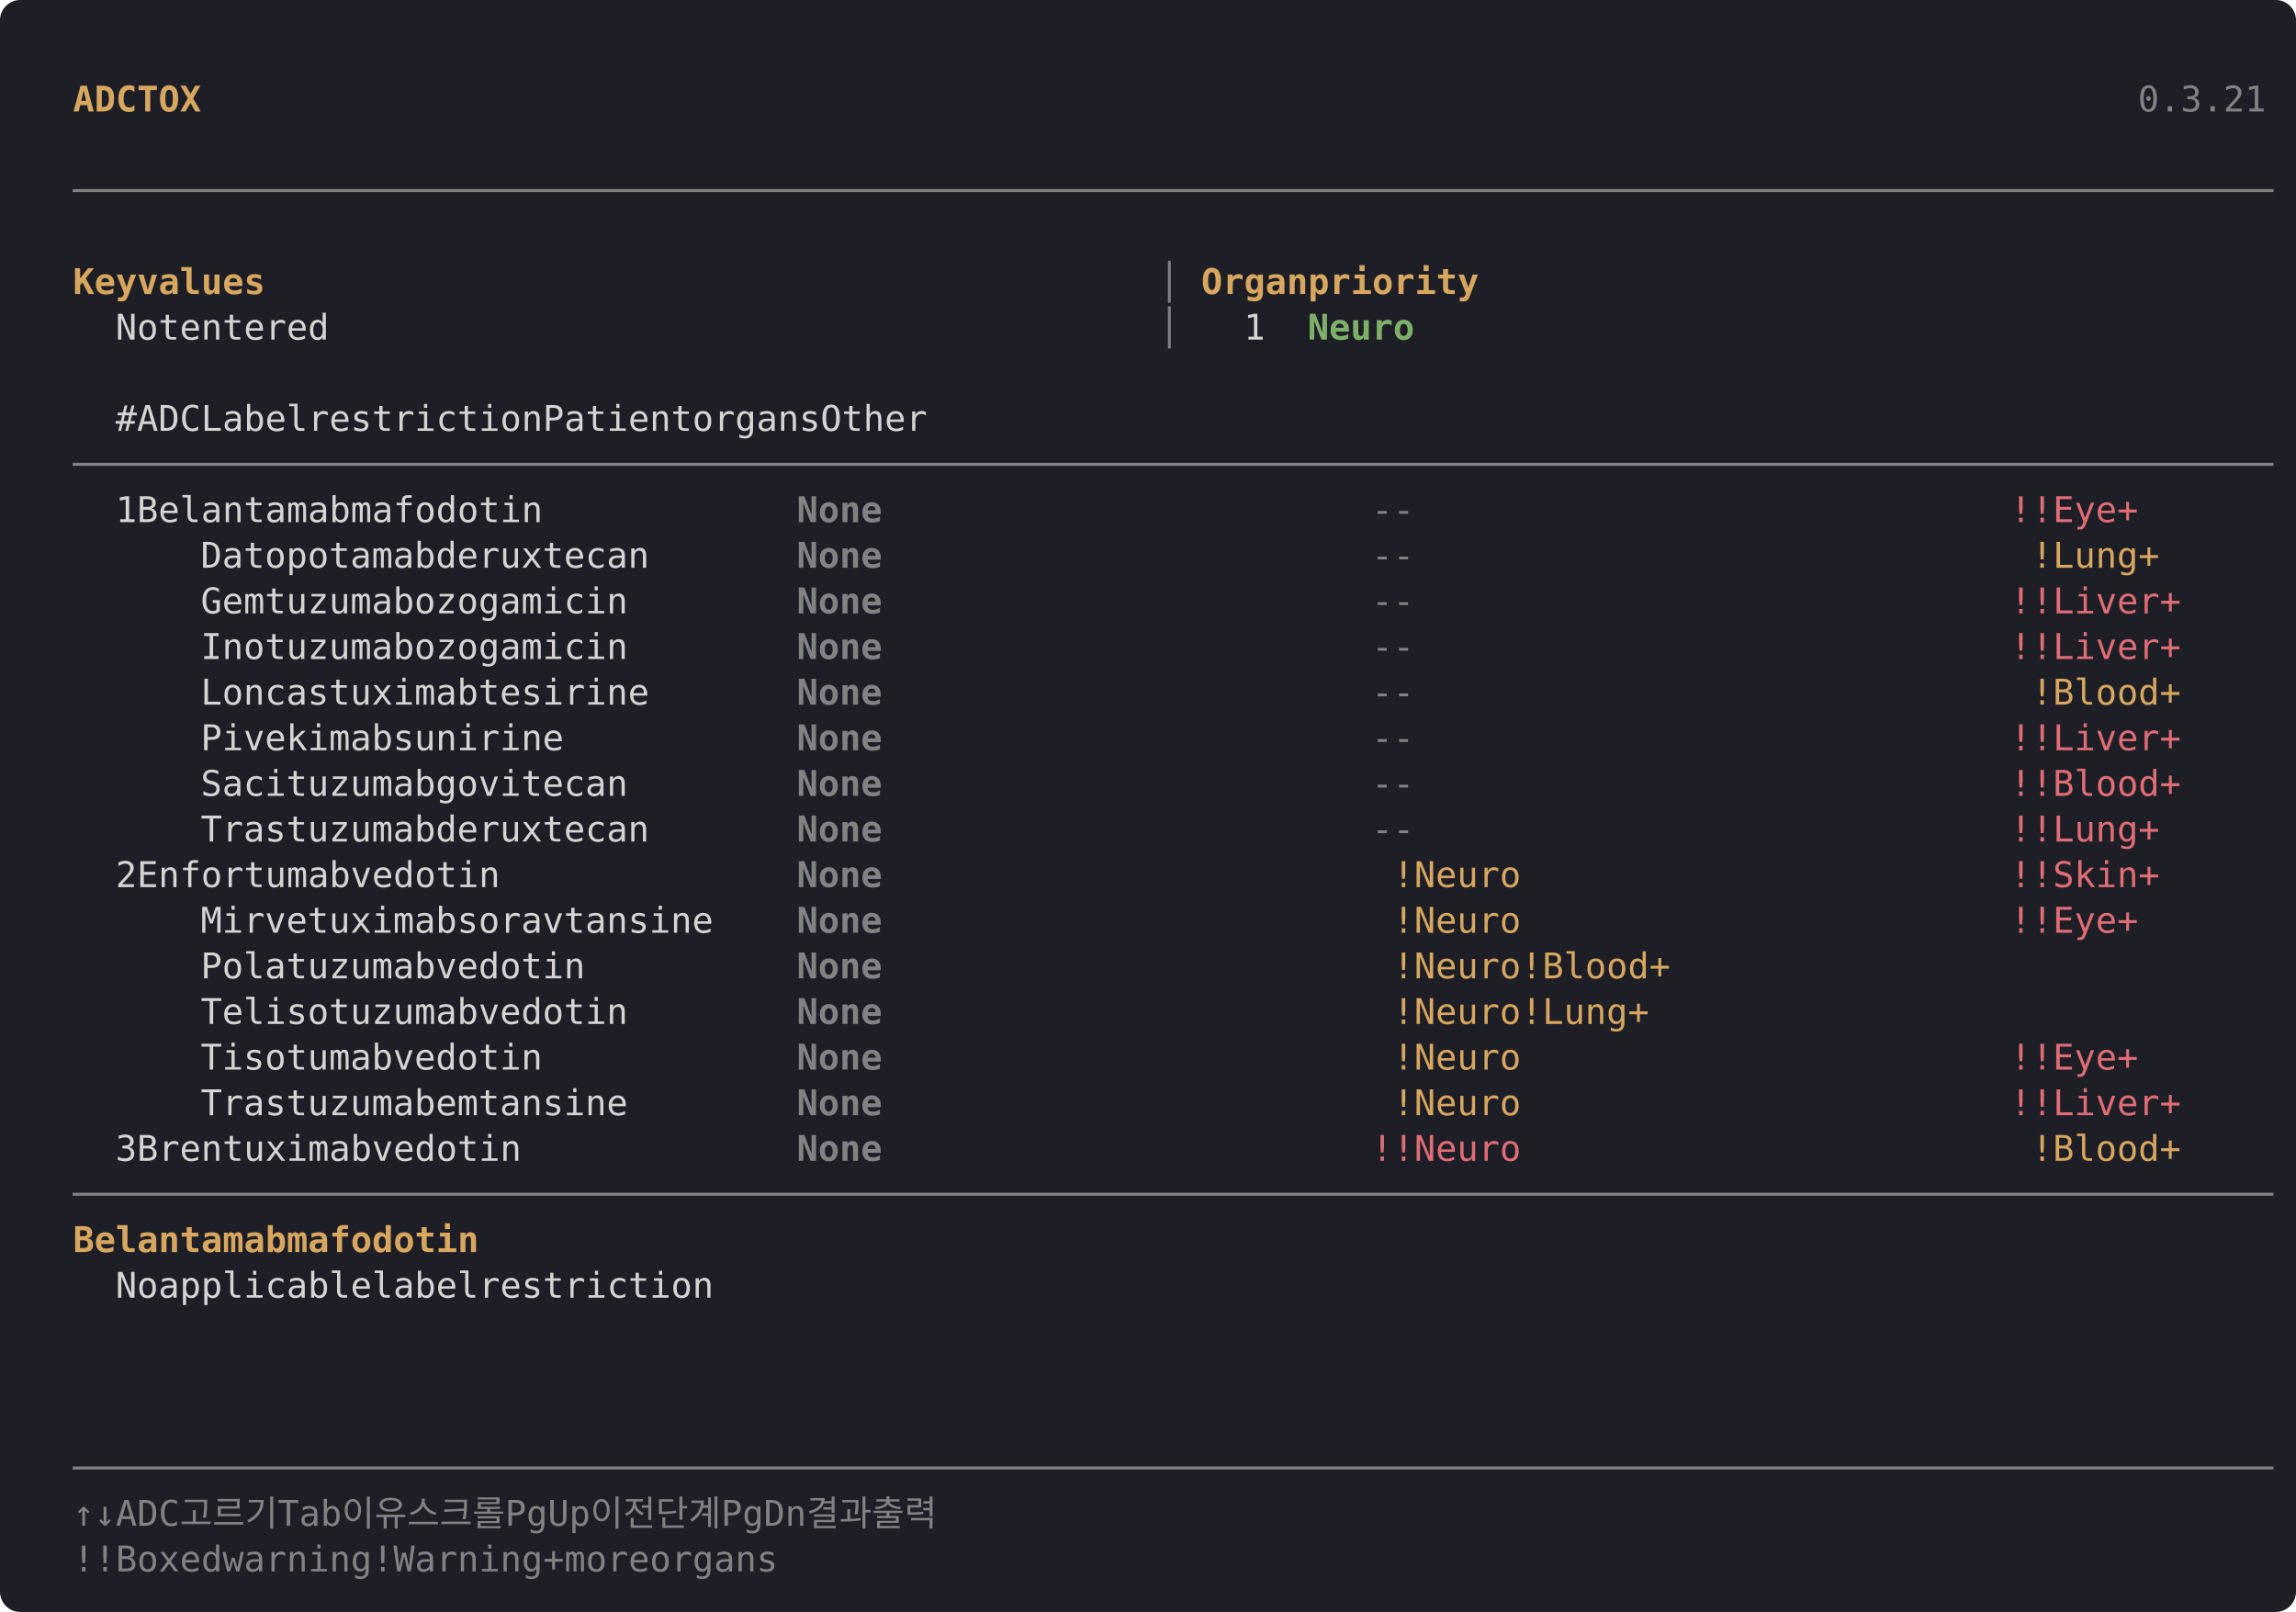
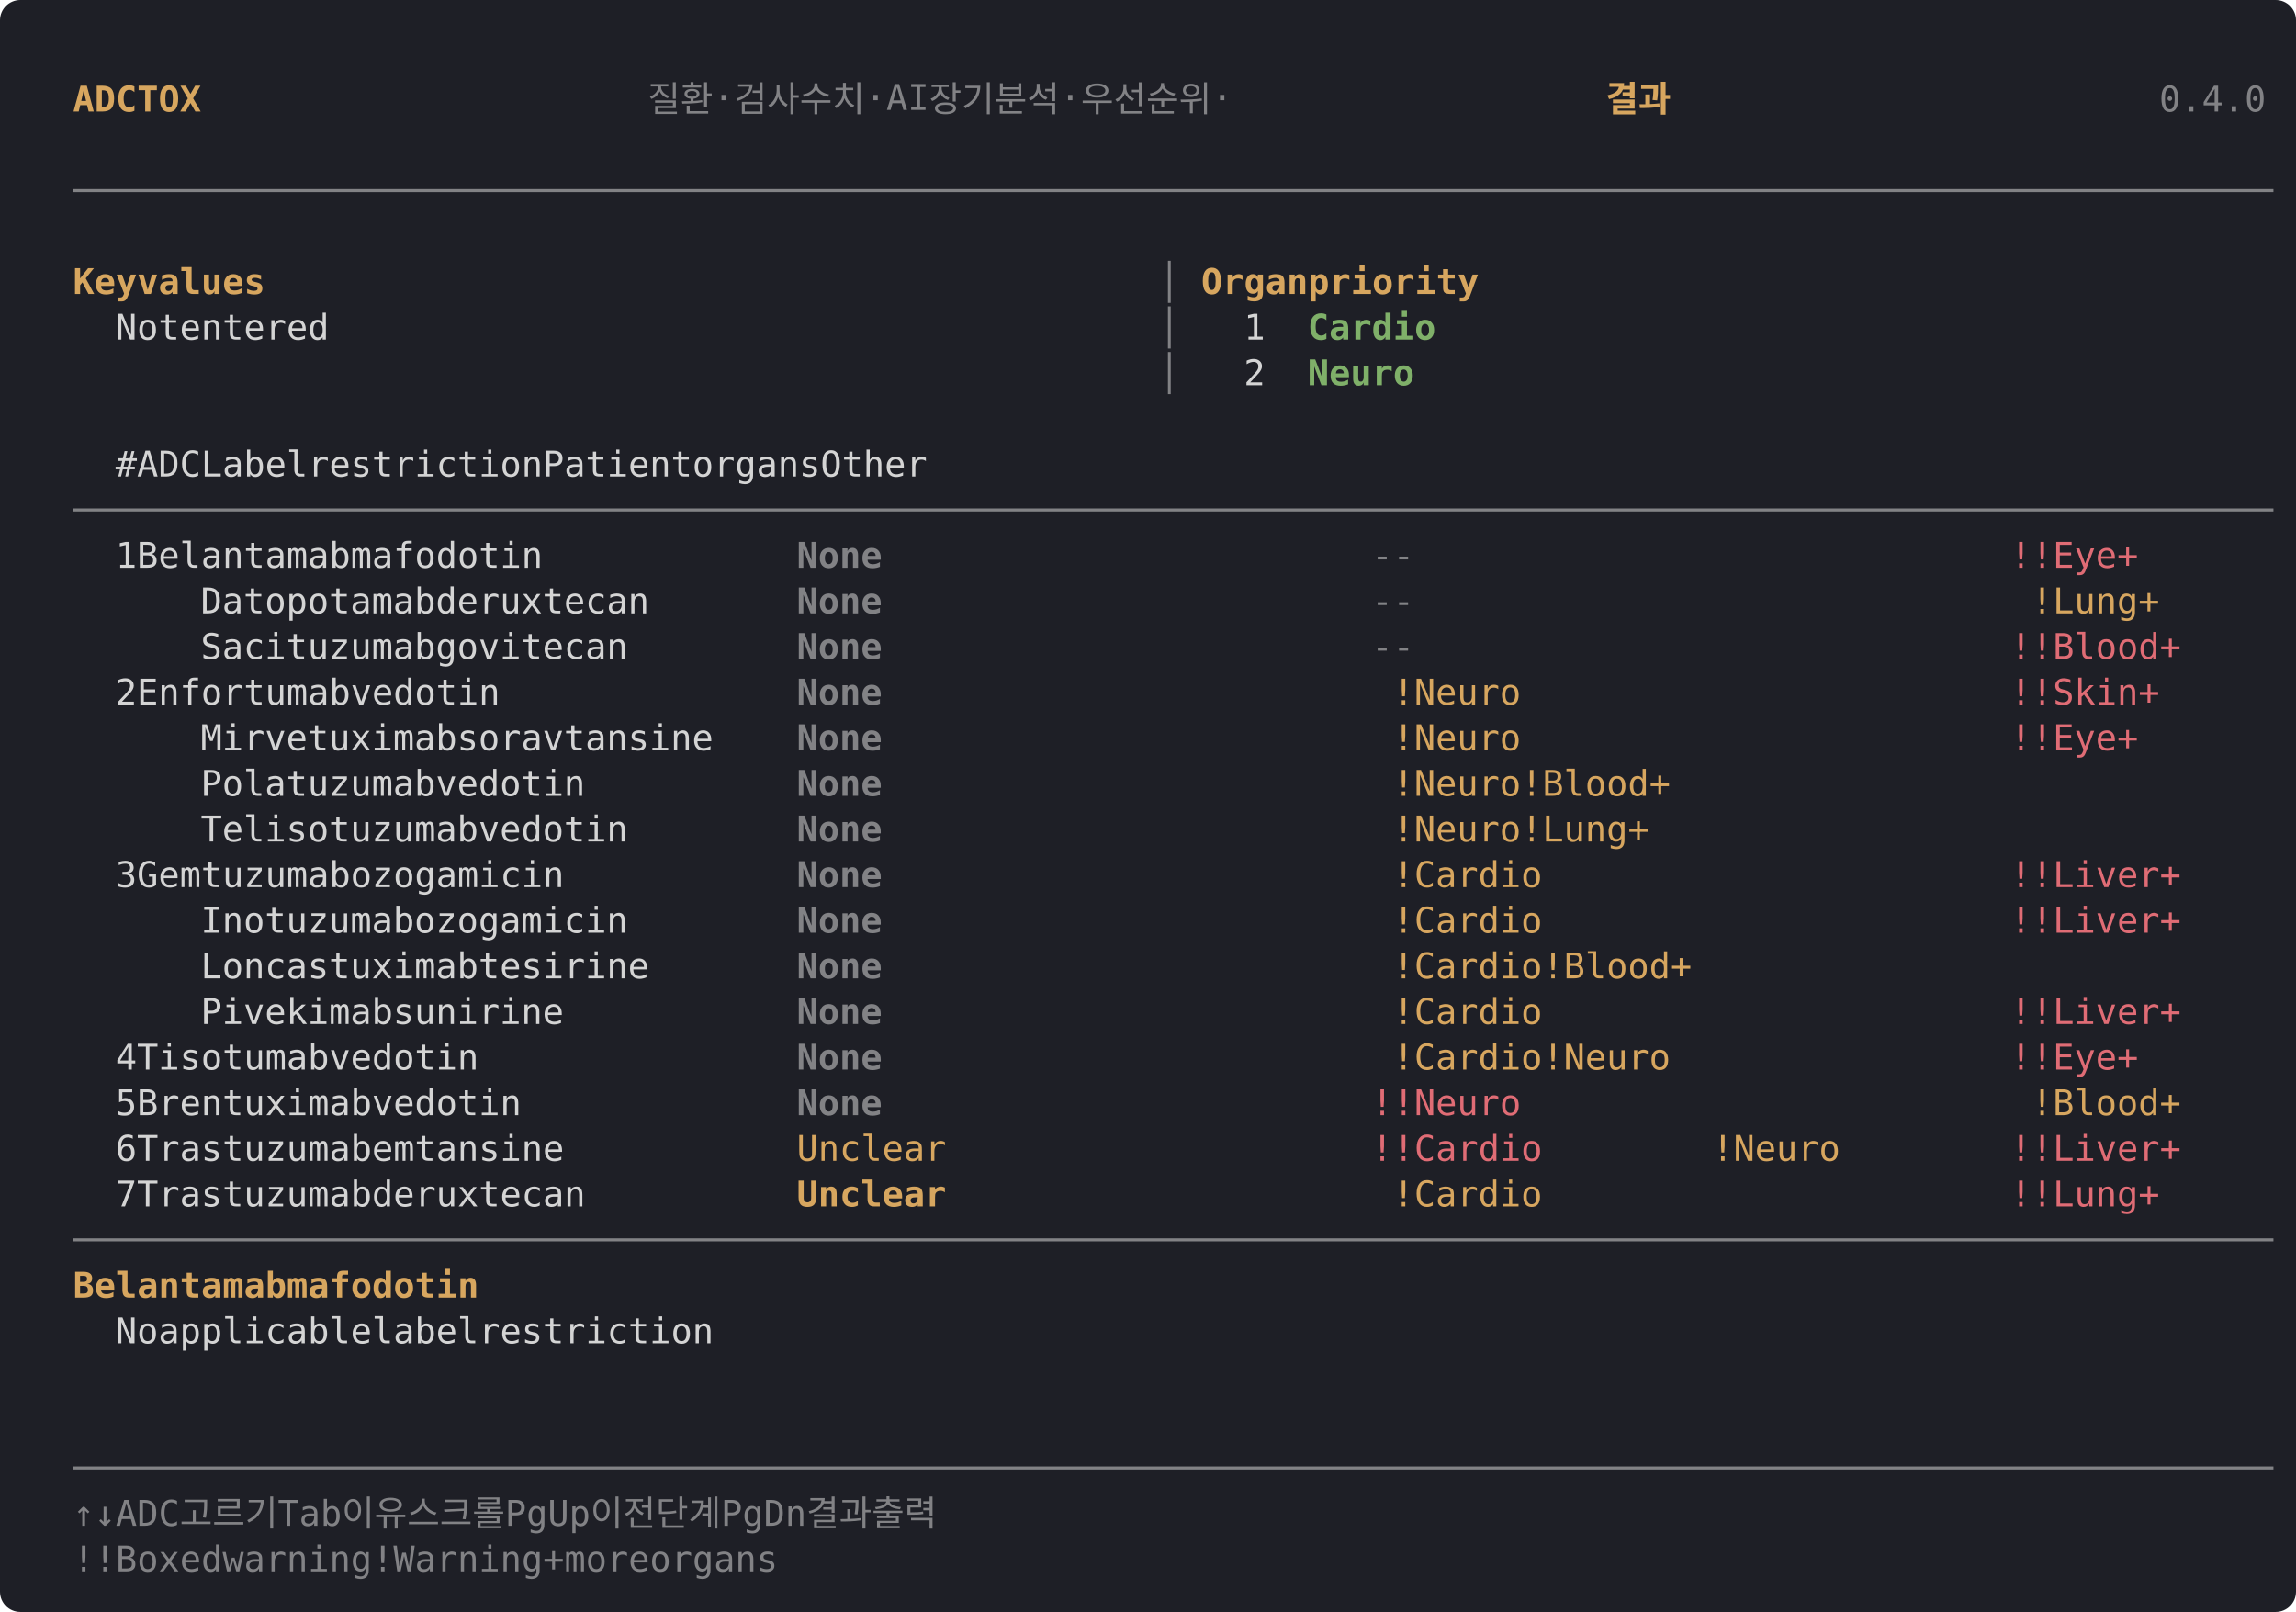
<svg xmlns="http://www.w3.org/2000/svg" width="906" height="636" font-family="DejaVu Sans Mono, Menlo, Consolas, monospace" font-size="14">
  <rect width="100%" height="100%" rx="8" fill="#1e1f26" />
  <text x="28.8 37.2 45.6 54.0 62.4 70.8" y="44" fill="#d7a65f" font-weight="bold">ADCTOX</text>
-   <text x="843.6 852.0 860.4 868.8 877.2 885.6" y="44" fill="#d4d4d4" opacity="0.55">0.3.21</text>
+   <text x="255.6 272.4 297.6 314.4 331.2 356.4 373.2 398.4 415.2 423.6 440.4 457.2 482.4 499.2 524.4 541.2 558.0 574.8 591.6 616.8" y="44" fill="#d4d4d4" opacity="0.55">질환·검사수치·AI장기분석·우선순위·</text>
+   <text x="633.6 650.4" y="44" fill="#d7a65f" font-weight="bold">결과</text>
+   <text x="852.0 860.4 868.8 877.2 885.6" y="44" fill="#d4d4d4" opacity="0.55">0.4.0</text>
  <text x="28.8 37.2 45.6 54.0 62.4 70.8 79.2 87.6 96.0 104.4 112.8 121.2 129.6 138.0 146.4 154.8 163.2 171.6 180.0 188.4 196.8 205.2 213.6 222.0 230.4 238.8 247.2 255.6 264.0 272.4 280.8 289.2 297.6 306.0 314.4 322.8 331.2 339.6 348.0 356.4 364.8 373.2 381.6 390.0 398.4 406.8 415.2 423.6 432.0 440.4 448.8 457.2 465.6 474.0 482.4 490.8 499.2 507.6 516.0 524.4 532.8 541.2 549.6 558.0 566.4 574.8 583.2 591.6 600.0 608.4 616.8 625.2 633.6 642.0 650.4 658.8 667.2 675.6 684.0 692.4 700.8 709.2 717.6 726.0 734.4 742.8 751.2 759.6 768.0 776.4 784.8 793.2 801.6 810.0 818.4 826.8 835.2 843.6 852.0 860.4 868.8 877.2 885.6" y="80" fill="#d4d4d4" opacity="0.55">───────────────────────────────────────────────────────────────────────────────────────────────────────</text>
  <text x="28.8 37.2 45.6 62.4 70.8 79.2 87.6 96.0 104.4" y="116" fill="#d7a65f" font-weight="bold">Keyvalues</text>
  <text x="457.2" y="116" fill="#d4d4d4" opacity="0.55">│</text>
  <text x="474.0 482.4 490.8 499.2 507.6 524.4 532.8 541.2 549.6 558.0 566.4 574.8 583.2" y="116" fill="#d7a65f" font-weight="bold">Organpriority</text>
  <text x="45.6 54.0 62.4 79.2 87.6 96.0 104.4 112.8 121.2 129.6" y="134" fill="#d4d4d4">Notentered</text>
  <text x="457.2" y="134" fill="#d4d4d4" opacity="0.55">│</text>
  <text x="490.8" y="134" fill="#d4d4d4">1</text>
-   <text x="516.0 524.4 532.8 541.2 549.6" y="134" fill="#7fb069" font-weight="bold">Neuro</text>
-   <text x="45.6 79.2 87.6 96.0 314.4 322.8 331.2 339.6 348.0 364.8 373.2 381.6 390.0 398.4 406.8 415.2 423.6 432.0 440.4 448.8 541.2 549.6 558.0 566.4 574.8 583.2 591.6 608.4 616.8 625.2 633.6 642.0 650.4 793.2 801.6 810.0 818.4 826.8" y="170" fill="#d4d4d4">#ADCLabelrestrictionPatientorgansOther</text>
-   <text x="28.8 37.2 45.6 54.0 62.4 70.8 79.2 87.6 96.0 104.4 112.8 121.2 129.6 138.0 146.4 154.8 163.2 171.6 180.0 188.4 196.8 205.2 213.6 222.0 230.4 238.8 247.2 255.6 264.0 272.4 280.8 289.2 297.6 306.0 314.4 322.8 331.2 339.6 348.0 356.4 364.8 373.2 381.6 390.0 398.4 406.8 415.2 423.6 432.0 440.4 448.8 457.2 465.6 474.0 482.4 490.8 499.2 507.6 516.0 524.4 532.8 541.2 549.6 558.0 566.4 574.8 583.2 591.6 600.0 608.4 616.8 625.2 633.6 642.0 650.4 658.8 667.2 675.6 684.0 692.4 700.8 709.2 717.6 726.0 734.4 742.8 751.2 759.6 768.0 776.4 784.8 793.2 801.6 810.0 818.4 826.8 835.2 843.6 852.0 860.4 868.8 877.2 885.6" y="188" fill="#d4d4d4" opacity="0.55">───────────────────────────────────────────────────────────────────────────────────────────────────────</text>
-   <text x="45.6 79.2 87.6 96.0 104.4 112.8 121.2 129.6 138.0 146.4 154.8 171.6 180.0 188.4 196.8 205.2 213.6 222.0 230.4 238.8" y="206" fill="#d4d4d4">1Belantamabmafodotin</text>
-   <text x="314.4 322.8 331.2 339.6" y="206" fill="#d4d4d4" font-weight="bold" opacity="0.55">None</text>
-   <text x="541.2 667.2" y="206" fill="#d4d4d4" opacity="0.55">--</text>
-   <text x="793.2 801.6 818.4 826.8 835.2 843.6" y="206" fill="#e06c75">!!Eye+</text>
-   <text x="79.2 87.6 96.0 104.4 112.8 121.2 129.6 138.0 146.4 154.8 163.2 180.0 188.4 196.8 205.2 213.6 222.0 230.4 238.8 247.2 255.6" y="224" fill="#d4d4d4">Datopotamabderuxtecan</text>
+   <text x="516.0 524.4 532.8 541.2 549.6 558.0" y="134" fill="#7fb069" font-weight="bold">Cardio</text>
+   <text x="457.2" y="152" fill="#d4d4d4" opacity="0.55">│</text>
+   <text x="490.8" y="152" fill="#d4d4d4">2</text>
+   <text x="516.0 524.4 532.8 541.2 549.6" y="152" fill="#7fb069" font-weight="bold">Neuro</text>
+   <text x="45.6 79.2 87.6 96.0 314.4 322.8 331.2 339.6 348.0 364.8 373.2 381.6 390.0 398.4 406.8 415.2 423.6 432.0 440.4 448.8 541.2 549.6 558.0 566.4 574.8 583.2 591.6 608.4 616.8 625.2 633.6 642.0 650.4 793.2 801.6 810.0 818.4 826.8" y="188" fill="#d4d4d4">#ADCLabelrestrictionPatientorgansOther</text>
+   <text x="28.8 37.2 45.6 54.0 62.4 70.8 79.2 87.6 96.0 104.4 112.8 121.2 129.6 138.0 146.4 154.8 163.2 171.6 180.0 188.4 196.8 205.2 213.6 222.0 230.4 238.8 247.2 255.6 264.0 272.4 280.8 289.2 297.6 306.0 314.4 322.8 331.2 339.6 348.0 356.4 364.8 373.2 381.6 390.0 398.4 406.8 415.2 423.6 432.0 440.4 448.8 457.2 465.6 474.0 482.4 490.8 499.2 507.6 516.0 524.4 532.8 541.2 549.6 558.0 566.4 574.8 583.2 591.6 600.0 608.4 616.8 625.2 633.6 642.0 650.4 658.8 667.2 675.6 684.0 692.4 700.8 709.2 717.6 726.0 734.4 742.8 751.2 759.6 768.0 776.4 784.8 793.2 801.6 810.0 818.4 826.8 835.2 843.6 852.0 860.4 868.8 877.2 885.6" y="206" fill="#d4d4d4" opacity="0.55">───────────────────────────────────────────────────────────────────────────────────────────────────────</text>
+   <text x="45.6 79.2 87.6 96.0 104.4 112.8 121.2 129.6 138.0 146.4 154.8 171.6 180.0 188.4 196.8 205.2 213.6 222.0 230.4 238.8" y="224" fill="#d4d4d4">1Belantamabmafodotin</text>
  <text x="314.4 322.8 331.2 339.6" y="224" fill="#d4d4d4" font-weight="bold" opacity="0.55">None</text>
  <text x="541.2 667.2" y="224" fill="#d4d4d4" opacity="0.55">--</text>
-   <text x="801.6 818.4 826.8 835.2 843.6 852.0" y="224" fill="#d7a65f">!Lung+</text>
-   <text x="79.2 87.6 96.0 104.4 112.8 121.2 129.6 138.0 146.4 154.8 171.6 180.0 188.4 196.8 205.2 213.6 222.0 230.4 238.8 247.2" y="242" fill="#d4d4d4">Gemtuzumabozogamicin</text>
+   <text x="793.2 801.6 818.4 826.8 835.2 843.6" y="224" fill="#e06c75">!!Eye+</text>
+   <text x="79.2 87.6 96.0 104.4 112.8 121.2 129.6 138.0 146.4 154.8 163.2 180.0 188.4 196.8 205.2 213.6 222.0 230.4 238.8 247.2 255.6" y="242" fill="#d4d4d4">Datopotamabderuxtecan</text>
  <text x="314.4 322.8 331.2 339.6" y="242" fill="#d4d4d4" font-weight="bold" opacity="0.55">None</text>
  <text x="541.2 667.2" y="242" fill="#d4d4d4" opacity="0.55">--</text>
-   <text x="793.2 801.6 818.4 826.8 835.2 843.6 852.0 860.4" y="242" fill="#e06c75">!!Liver+</text>
-   <text x="79.2 87.6 96.0 104.4 112.8 121.2 129.6 138.0 146.4 154.8 171.6 180.0 188.4 196.8 205.2 213.6 222.0 230.4 238.8 247.2" y="260" fill="#d4d4d4">Inotuzumabozogamicin</text>
+   <text x="801.6 818.4 826.8 835.2 843.6 852.0" y="242" fill="#d7a65f">!Lung+</text>
+   <text x="79.2 87.6 96.0 104.4 112.8 121.2 129.6 138.0 146.4 154.8 163.2 180.0 188.4 196.8 205.2 213.6 222.0 230.4 238.8 247.2" y="260" fill="#d4d4d4">Sacituzumabgovitecan</text>
  <text x="314.4 322.8 331.2 339.6" y="260" fill="#d4d4d4" font-weight="bold" opacity="0.55">None</text>
  <text x="541.2 667.2" y="260" fill="#d4d4d4" opacity="0.55">--</text>
-   <text x="793.2 801.6 818.4 826.8 835.2 843.6 852.0 860.4" y="260" fill="#e06c75">!!Liver+</text>
-   <text x="79.2 87.6 96.0 104.4 112.8 121.2 129.6 138.0 146.4 154.8 163.2 171.6 180.0 196.8 205.2 213.6 222.0 230.4 238.8 247.2 255.6" y="278" fill="#d4d4d4">Loncastuximabtesirine</text>
+   <text x="793.2 801.6 818.4 826.8 835.2 843.6 852.0 860.4" y="260" fill="#e06c75">!!Blood+</text>
+   <text x="45.6 79.2 87.6 96.0 104.4 112.8 121.2 129.6 138.0 146.4 154.8 171.6 180.0 188.4 196.8 205.2 213.6 222.0" y="278" fill="#d4d4d4">2Enfortumabvedotin</text>
  <text x="314.4 322.8 331.2 339.6" y="278" fill="#d4d4d4" font-weight="bold" opacity="0.55">None</text>
-   <text x="541.2 667.2" y="278" fill="#d4d4d4" opacity="0.55">--</text>
-   <text x="801.6 818.4 826.8 835.2 843.6 852.0 860.4" y="278" fill="#d7a65f">!Blood+</text>
-   <text x="79.2 87.6 96.0 104.4 112.8 121.2 129.6 138.0 146.4 163.2 171.6 180.0 188.4 196.8 205.2 213.6 222.0" y="296" fill="#d4d4d4">Pivekimabsunirine</text>
+   <text x="549.6 566.4 574.8 583.2 591.6 600.0" y="278" fill="#d7a65f">!Neuro</text>
+   <text x="793.2 801.6 818.4 826.8 835.2 843.6 852.0" y="278" fill="#e06c75">!!Skin+</text>
+   <text x="79.2 87.6 96.0 104.4 112.8 121.2 129.6 138.0 146.4 154.8 163.2 171.6 188.4 196.8 205.2 213.6 222.0 230.4 238.8 247.2 255.6 264.0 272.4 280.8" y="296" fill="#d4d4d4">Mirvetuximabsoravtansine</text>
  <text x="314.4 322.8 331.2 339.6" y="296" fill="#d4d4d4" font-weight="bold" opacity="0.55">None</text>
-   <text x="541.2 667.2" y="296" fill="#d4d4d4" opacity="0.55">--</text>
-   <text x="793.2 801.6 818.4 826.8 835.2 843.6 852.0 860.4" y="296" fill="#e06c75">!!Liver+</text>
-   <text x="79.2 87.6 96.0 104.4 112.8 121.2 129.6 138.0 146.4 154.8 163.2 180.0 188.4 196.8 205.2 213.6 222.0 230.4 238.8 247.2" y="314" fill="#d4d4d4">Sacituzumabgovitecan</text>
+   <text x="549.6 566.4 574.8 583.2 591.6 600.0" y="296" fill="#d7a65f">!Neuro</text>
+   <text x="793.2 801.6 818.4 826.8 835.2 843.6" y="296" fill="#e06c75">!!Eye+</text>
+   <text x="79.2 87.6 96.0 104.4 112.8 121.2 129.6 138.0 146.4 154.8 163.2 180.0 188.4 196.8 205.2 213.6 222.0 230.4" y="314" fill="#d4d4d4">Polatuzumabvedotin</text>
  <text x="314.4 322.8 331.2 339.6" y="314" fill="#d4d4d4" font-weight="bold" opacity="0.55">None</text>
-   <text x="541.2 667.2" y="314" fill="#d4d4d4" opacity="0.55">--</text>
-   <text x="793.2 801.6 818.4 826.8 835.2 843.6 852.0 860.4" y="314" fill="#e06c75">!!Blood+</text>
-   <text x="79.2 87.6 96.0 104.4 112.8 121.2 129.6 138.0 146.4 154.8 163.2 180.0 188.4 196.8 205.2 213.6 222.0 230.4 238.8 247.2 255.6" y="332" fill="#d4d4d4">Trastuzumabderuxtecan</text>
+   <text x="549.6 566.4 574.8 583.2 591.6 600.0 801.6 818.4 826.8 835.2 843.6 852.0 860.4" y="314" fill="#d7a65f">!Neuro!Blood+</text>
+   <text x="79.2 87.6 96.0 104.4 112.8 121.2 129.6 138.0 146.4 154.8 163.2 171.6 180.0 196.8 205.2 213.6 222.0 230.4 238.8 247.2" y="332" fill="#d4d4d4">Telisotuzumabvedotin</text>
  <text x="314.4 322.8 331.2 339.6" y="332" fill="#d4d4d4" font-weight="bold" opacity="0.55">None</text>
-   <text x="541.2 667.2" y="332" fill="#d4d4d4" opacity="0.55">--</text>
-   <text x="793.2 801.6 818.4 826.8 835.2 843.6 852.0" y="332" fill="#e06c75">!!Lung+</text>
-   <text x="45.6 79.2 87.6 96.0 104.4 112.8 121.2 129.6 138.0 146.4 154.8 171.6 180.0 188.4 196.8 205.2 213.6 222.0" y="350" fill="#d4d4d4">2Enfortumabvedotin</text>
+   <text x="549.6 566.4 574.8 583.2 591.6 600.0 801.6 818.4 826.8 835.2 843.6 852.0" y="332" fill="#d7a65f">!Neuro!Lung+</text>
+   <text x="45.6 79.2 87.6 96.0 104.4 112.8 121.2 129.6 138.0 146.4 154.8 171.6 180.0 188.4 196.8 205.2 213.6 222.0 230.4 238.8 247.2" y="350" fill="#d4d4d4">3Gemtuzumabozogamicin</text>
  <text x="314.4 322.8 331.2 339.6" y="350" fill="#d4d4d4" font-weight="bold" opacity="0.55">None</text>
-   <text x="549.6 566.4 574.8 583.2 591.6 600.0" y="350" fill="#d7a65f">!Neuro</text>
-   <text x="793.2 801.6 818.4 826.8 835.2 843.6 852.0" y="350" fill="#e06c75">!!Skin+</text>
-   <text x="79.2 87.6 96.0 104.4 112.8 121.2 129.6 138.0 146.4 154.8 163.2 171.6 188.4 196.8 205.2 213.6 222.0 230.4 238.8 247.2 255.6 264.0 272.4 280.8" y="368" fill="#d4d4d4">Mirvetuximabsoravtansine</text>
+   <text x="549.6 566.4 574.8 583.2 591.6 600.0 608.4" y="350" fill="#d7a65f">!Cardio</text>
+   <text x="793.2 801.6 818.4 826.8 835.2 843.6 852.0 860.4" y="350" fill="#e06c75">!!Liver+</text>
+   <text x="79.2 87.6 96.0 104.4 112.8 121.2 129.6 138.0 146.4 154.8 171.6 180.0 188.4 196.8 205.2 213.6 222.0 230.4 238.8 247.2" y="368" fill="#d4d4d4">Inotuzumabozogamicin</text>
  <text x="314.4 322.8 331.2 339.6" y="368" fill="#d4d4d4" font-weight="bold" opacity="0.55">None</text>
-   <text x="549.6 566.4 574.8 583.2 591.6 600.0" y="368" fill="#d7a65f">!Neuro</text>
-   <text x="793.2 801.6 818.4 826.8 835.2 843.6" y="368" fill="#e06c75">!!Eye+</text>
-   <text x="79.2 87.6 96.0 104.4 112.8 121.2 129.6 138.0 146.4 154.8 163.2 180.0 188.4 196.8 205.2 213.6 222.0 230.4" y="386" fill="#d4d4d4">Polatuzumabvedotin</text>
+   <text x="549.6 566.4 574.8 583.2 591.6 600.0 608.4" y="368" fill="#d7a65f">!Cardio</text>
+   <text x="793.2 801.6 818.4 826.8 835.2 843.6 852.0 860.4" y="368" fill="#e06c75">!!Liver+</text>
+   <text x="79.2 87.6 96.0 104.4 112.8 121.2 129.6 138.0 146.4 154.8 163.2 171.6 180.0 196.8 205.2 213.6 222.0 230.4 238.8 247.2 255.6" y="386" fill="#d4d4d4">Loncastuximabtesirine</text>
  <text x="314.4 322.8 331.2 339.6" y="386" fill="#d4d4d4" font-weight="bold" opacity="0.55">None</text>
-   <text x="549.6 566.4 574.8 583.2 591.6 600.0 801.6 818.4 826.8 835.2 843.6 852.0 860.4" y="386" fill="#d7a65f">!Neuro!Blood+</text>
-   <text x="79.2 87.6 96.0 104.4 112.8 121.2 129.6 138.0 146.4 154.8 163.2 171.6 180.0 196.8 205.2 213.6 222.0 230.4 238.8 247.2" y="404" fill="#d4d4d4">Telisotuzumabvedotin</text>
+   <text x="549.6 566.4 574.8 583.2 591.6 600.0 608.4 801.6 818.4 826.8 835.2 843.6 852.0 860.4" y="386" fill="#d7a65f">!Cardio!Blood+</text>
+   <text x="79.2 87.6 96.0 104.4 112.8 121.2 129.6 138.0 146.4 163.2 171.6 180.0 188.4 196.8 205.2 213.6 222.0" y="404" fill="#d4d4d4">Pivekimabsunirine</text>
  <text x="314.4 322.8 331.2 339.6" y="404" fill="#d4d4d4" font-weight="bold" opacity="0.55">None</text>
-   <text x="549.6 566.4 574.8 583.2 591.6 600.0 801.6 818.4 826.8 835.2 843.6 852.0" y="404" fill="#d7a65f">!Neuro!Lung+</text>
-   <text x="79.2 87.6 96.0 104.4 112.8 121.2 129.6 138.0 146.4 163.2 171.6 180.0 188.4 196.8 205.2 213.6" y="422" fill="#d4d4d4">Tisotumabvedotin</text>
+   <text x="549.6 566.4 574.8 583.2 591.6 600.0 608.4" y="404" fill="#d7a65f">!Cardio</text>
+   <text x="793.2 801.6 818.4 826.8 835.2 843.6 852.0 860.4" y="404" fill="#e06c75">!!Liver+</text>
+   <text x="45.6 79.2 87.6 96.0 104.4 112.8 121.2 129.6 138.0 146.4 163.2 171.6 180.0 188.4 196.8 205.2 213.6" y="422" fill="#d4d4d4">4Tisotumabvedotin</text>
  <text x="314.4 322.8 331.2 339.6" y="422" fill="#d4d4d4" font-weight="bold" opacity="0.55">None</text>
-   <text x="549.6 566.4 574.8 583.2 591.6 600.0" y="422" fill="#d7a65f">!Neuro</text>
+   <text x="549.6 566.4 574.8 583.2 591.6 600.0 608.4 675.6 692.4 700.8 709.2 717.6 726.0" y="422" fill="#d7a65f">!Cardio!Neuro</text>
  <text x="793.2 801.6 818.4 826.8 835.2 843.6" y="422" fill="#e06c75">!!Eye+</text>
-   <text x="79.2 87.6 96.0 104.4 112.8 121.2 129.6 138.0 146.4 154.8 163.2 180.0 188.4 196.8 205.2 213.6 222.0 230.4 238.8 247.2" y="440" fill="#d4d4d4">Trastuzumabemtansine</text>
+   <text x="45.6 79.2 87.6 96.0 104.4 112.8 121.2 129.6 138.0 146.4 154.8 163.2 180.0 188.4 196.8 205.2 213.6 222.0 230.4" y="440" fill="#d4d4d4">5Brentuximabvedotin</text>
  <text x="314.4 322.8 331.2 339.6" y="440" fill="#d4d4d4" font-weight="bold" opacity="0.55">None</text>
-   <text x="549.6 566.4 574.8 583.2 591.6 600.0" y="440" fill="#d7a65f">!Neuro</text>
-   <text x="793.2 801.6 818.4 826.8 835.2 843.6 852.0 860.4" y="440" fill="#e06c75">!!Liver+</text>
-   <text x="45.6 79.2 87.6 96.0 104.4 112.8 121.2 129.6 138.0 146.4 154.8 163.2 180.0 188.4 196.8 205.2 213.6 222.0 230.4" y="458" fill="#d4d4d4">3Brentuximabvedotin</text>
-   <text x="314.4 322.8 331.2 339.6" y="458" fill="#d4d4d4" font-weight="bold" opacity="0.55">None</text>
-   <text x="541.2 549.6 566.4 574.8 583.2 591.6 600.0" y="458" fill="#e06c75">!!Neuro</text>
-   <text x="801.6 818.4 826.8 835.2 843.6 852.0 860.4" y="458" fill="#d7a65f">!Blood+</text>
-   <text x="28.8 37.2 45.6 54.0 62.4 70.8 79.2 87.6 96.0 104.4 112.8 121.2 129.6 138.0 146.4 154.8 163.2 171.6 180.0 188.4 196.8 205.2 213.6 222.0 230.4 238.8 247.2 255.6 264.0 272.4 280.8 289.2 297.6 306.0 314.4 322.8 331.2 339.6 348.0 356.4 364.8 373.2 381.6 390.0 398.4 406.8 415.2 423.6 432.0 440.4 448.8 457.2 465.6 474.0 482.4 490.8 499.2 507.6 516.0 524.4 532.8 541.2 549.6 558.0 566.4 574.8 583.2 591.6 600.0 608.4 616.8 625.2 633.6 642.0 650.4 658.8 667.2 675.6 684.0 692.4 700.8 709.2 717.6 726.0 734.4 742.8 751.2 759.6 768.0 776.4 784.8 793.2 801.6 810.0 818.4 826.8 835.2 843.6 852.0 860.4 868.8 877.2 885.6" y="476" fill="#d4d4d4" opacity="0.55">───────────────────────────────────────────────────────────────────────────────────────────────────────</text>
-   <text x="28.8 37.2 45.6 54.0 62.4 70.8 79.2 87.6 96.0 104.4 121.2 129.6 138.0 146.4 154.8 163.2 171.6 180.0 188.4" y="494" fill="#d7a65f" font-weight="bold">Belantamabmafodotin</text>
-   <text x="45.6 54.0 70.8 79.2 87.6 96.0 104.4 112.8 121.2 129.6 138.0 146.4 163.2 171.6 180.0 188.4 196.8 213.6 222.0 230.4 238.8 247.2 255.6 264.0 272.4 280.8 289.2 297.6" y="512" fill="#d4d4d4">Noapplicablelabelrestriction</text>
+   <text x="541.2 549.6 566.4 574.8 583.2 591.6 600.0" y="440" fill="#e06c75">!!Neuro</text>
+   <text x="801.6 818.4 826.8 835.2 843.6 852.0 860.4" y="440" fill="#d7a65f">!Blood+</text>
+   <text x="45.6 79.2 87.6 96.0 104.4 112.8 121.2 129.6 138.0 146.4 154.8 163.2 180.0 188.4 196.8 205.2 213.6 222.0 230.4 238.8 247.2" y="458" fill="#d4d4d4">6Trastuzumabemtansine</text>
+   <text x="314.4 322.8 331.2 339.6 348.0 356.4 364.8" y="458" fill="#d7a65f">Unclear</text>
+   <text x="541.2 549.6 566.4 574.8 583.2 591.6 600.0 608.4" y="458" fill="#e06c75">!!Cardio</text>
+   <text x="675.6 692.4 700.8 709.2 717.6 726.0" y="458" fill="#d7a65f">!Neuro</text>
+   <text x="793.2 801.6 818.4 826.8 835.2 843.6 852.0 860.4" y="458" fill="#e06c75">!!Liver+</text>
+   <text x="45.6 79.2 87.6 96.0 104.4 112.8 121.2 129.6 138.0 146.4 154.8 163.2 180.0 188.4 196.8 205.2 213.6 222.0 230.4 238.8 247.2 255.6" y="476" fill="#d4d4d4">7Trastuzumabderuxtecan</text>
+   <text x="314.4 322.8 331.2 339.6 348.0 356.4 364.8" y="476" fill="#d7a65f" font-weight="bold">Unclear</text>
+   <text x="549.6 566.4 574.8 583.2 591.6 600.0 608.4" y="476" fill="#d7a65f">!Cardio</text>
+   <text x="793.2 801.6 818.4 826.8 835.2 843.6 852.0" y="476" fill="#e06c75">!!Lung+</text>
+   <text x="28.8 37.2 45.6 54.0 62.4 70.8 79.2 87.6 96.0 104.4 112.8 121.2 129.6 138.0 146.4 154.8 163.2 171.6 180.0 188.4 196.8 205.2 213.6 222.0 230.4 238.8 247.2 255.6 264.0 272.4 280.8 289.2 297.6 306.0 314.4 322.8 331.2 339.6 348.0 356.4 364.8 373.2 381.6 390.0 398.4 406.8 415.2 423.6 432.0 440.4 448.8 457.2 465.6 474.0 482.4 490.8 499.2 507.6 516.0 524.4 532.8 541.2 549.6 558.0 566.4 574.8 583.2 591.6 600.0 608.4 616.8 625.2 633.6 642.0 650.4 658.8 667.2 675.6 684.0 692.4 700.8 709.2 717.6 726.0 734.4 742.8 751.2 759.6 768.0 776.4 784.8 793.2 801.6 810.0 818.4 826.8 835.2 843.6 852.0 860.4 868.8 877.2 885.6" y="494" fill="#d4d4d4" opacity="0.55">───────────────────────────────────────────────────────────────────────────────────────────────────────</text>
+   <text x="28.8 37.2 45.6 54.0 62.4 70.8 79.2 87.6 96.0 104.4 121.2 129.6 138.0 146.4 154.8 163.2 171.6 180.0 188.4" y="512" fill="#d7a65f" font-weight="bold">Belantamabmafodotin</text>
+   <text x="45.6 54.0 70.8 79.2 87.6 96.0 104.4 112.8 121.2 129.6 138.0 146.4 163.2 171.6 180.0 188.4 196.8 213.6 222.0 230.4 238.8 247.2 255.6 264.0 272.4 280.8 289.2 297.6" y="530" fill="#d4d4d4">Noapplicablelabelrestriction</text>
  <text x="28.8 37.2 45.6 54.0 62.4 70.8 79.2 87.6 96.0 104.4 112.8 121.2 129.6 138.0 146.4 154.8 163.2 171.6 180.0 188.4 196.8 205.2 213.6 222.0 230.4 238.8 247.2 255.6 264.0 272.4 280.8 289.2 297.6 306.0 314.4 322.8 331.2 339.6 348.0 356.4 364.8 373.2 381.6 390.0 398.4 406.8 415.2 423.6 432.0 440.4 448.8 457.2 465.6 474.0 482.4 490.8 499.2 507.6 516.0 524.4 532.8 541.2 549.6 558.0 566.4 574.8 583.2 591.6 600.0 608.4 616.8 625.2 633.6 642.0 650.4 658.8 667.2 675.6 684.0 692.4 700.8 709.2 717.6 726.0 734.4 742.8 751.2 759.6 768.0 776.4 784.8 793.2 801.6 810.0 818.4 826.8 835.2 843.6 852.0 860.4 868.8 877.2 885.6" y="584" fill="#d4d4d4" opacity="0.55">───────────────────────────────────────────────────────────────────────────────────────────────────────</text>
  <text x="28.8 37.2 54.0 62.4 70.8 87.6 104.4 121.2 163.2 171.6 180.0 196.8 213.6 238.8 255.6 272.4 314.4 322.8 331.2 339.6 356.4 373.2 398.4 415.2 457.2 465.6 474.0 482.4 499.2 516.0 541.2 558.0" y="602" fill="#d4d4d4" opacity="0.55">↑↓ADC고르기Tab이유스크롤PgUp이전단계PgDn결과출력</text>
  <text x="28.8 37.2 54.0 62.4 70.8 79.2 87.6 104.4 112.8 121.2 129.6 138.0 146.4 154.8 188.4 205.2 213.6 222.0 230.4 238.8 247.2 255.6 289.2 306.0 314.4 322.8 331.2 348.0 356.4 364.8 373.2 381.6 390.0" y="620" fill="#d4d4d4" opacity="0.55">!!Boxedwarning!Warning+moreorgans</text>
</svg>
